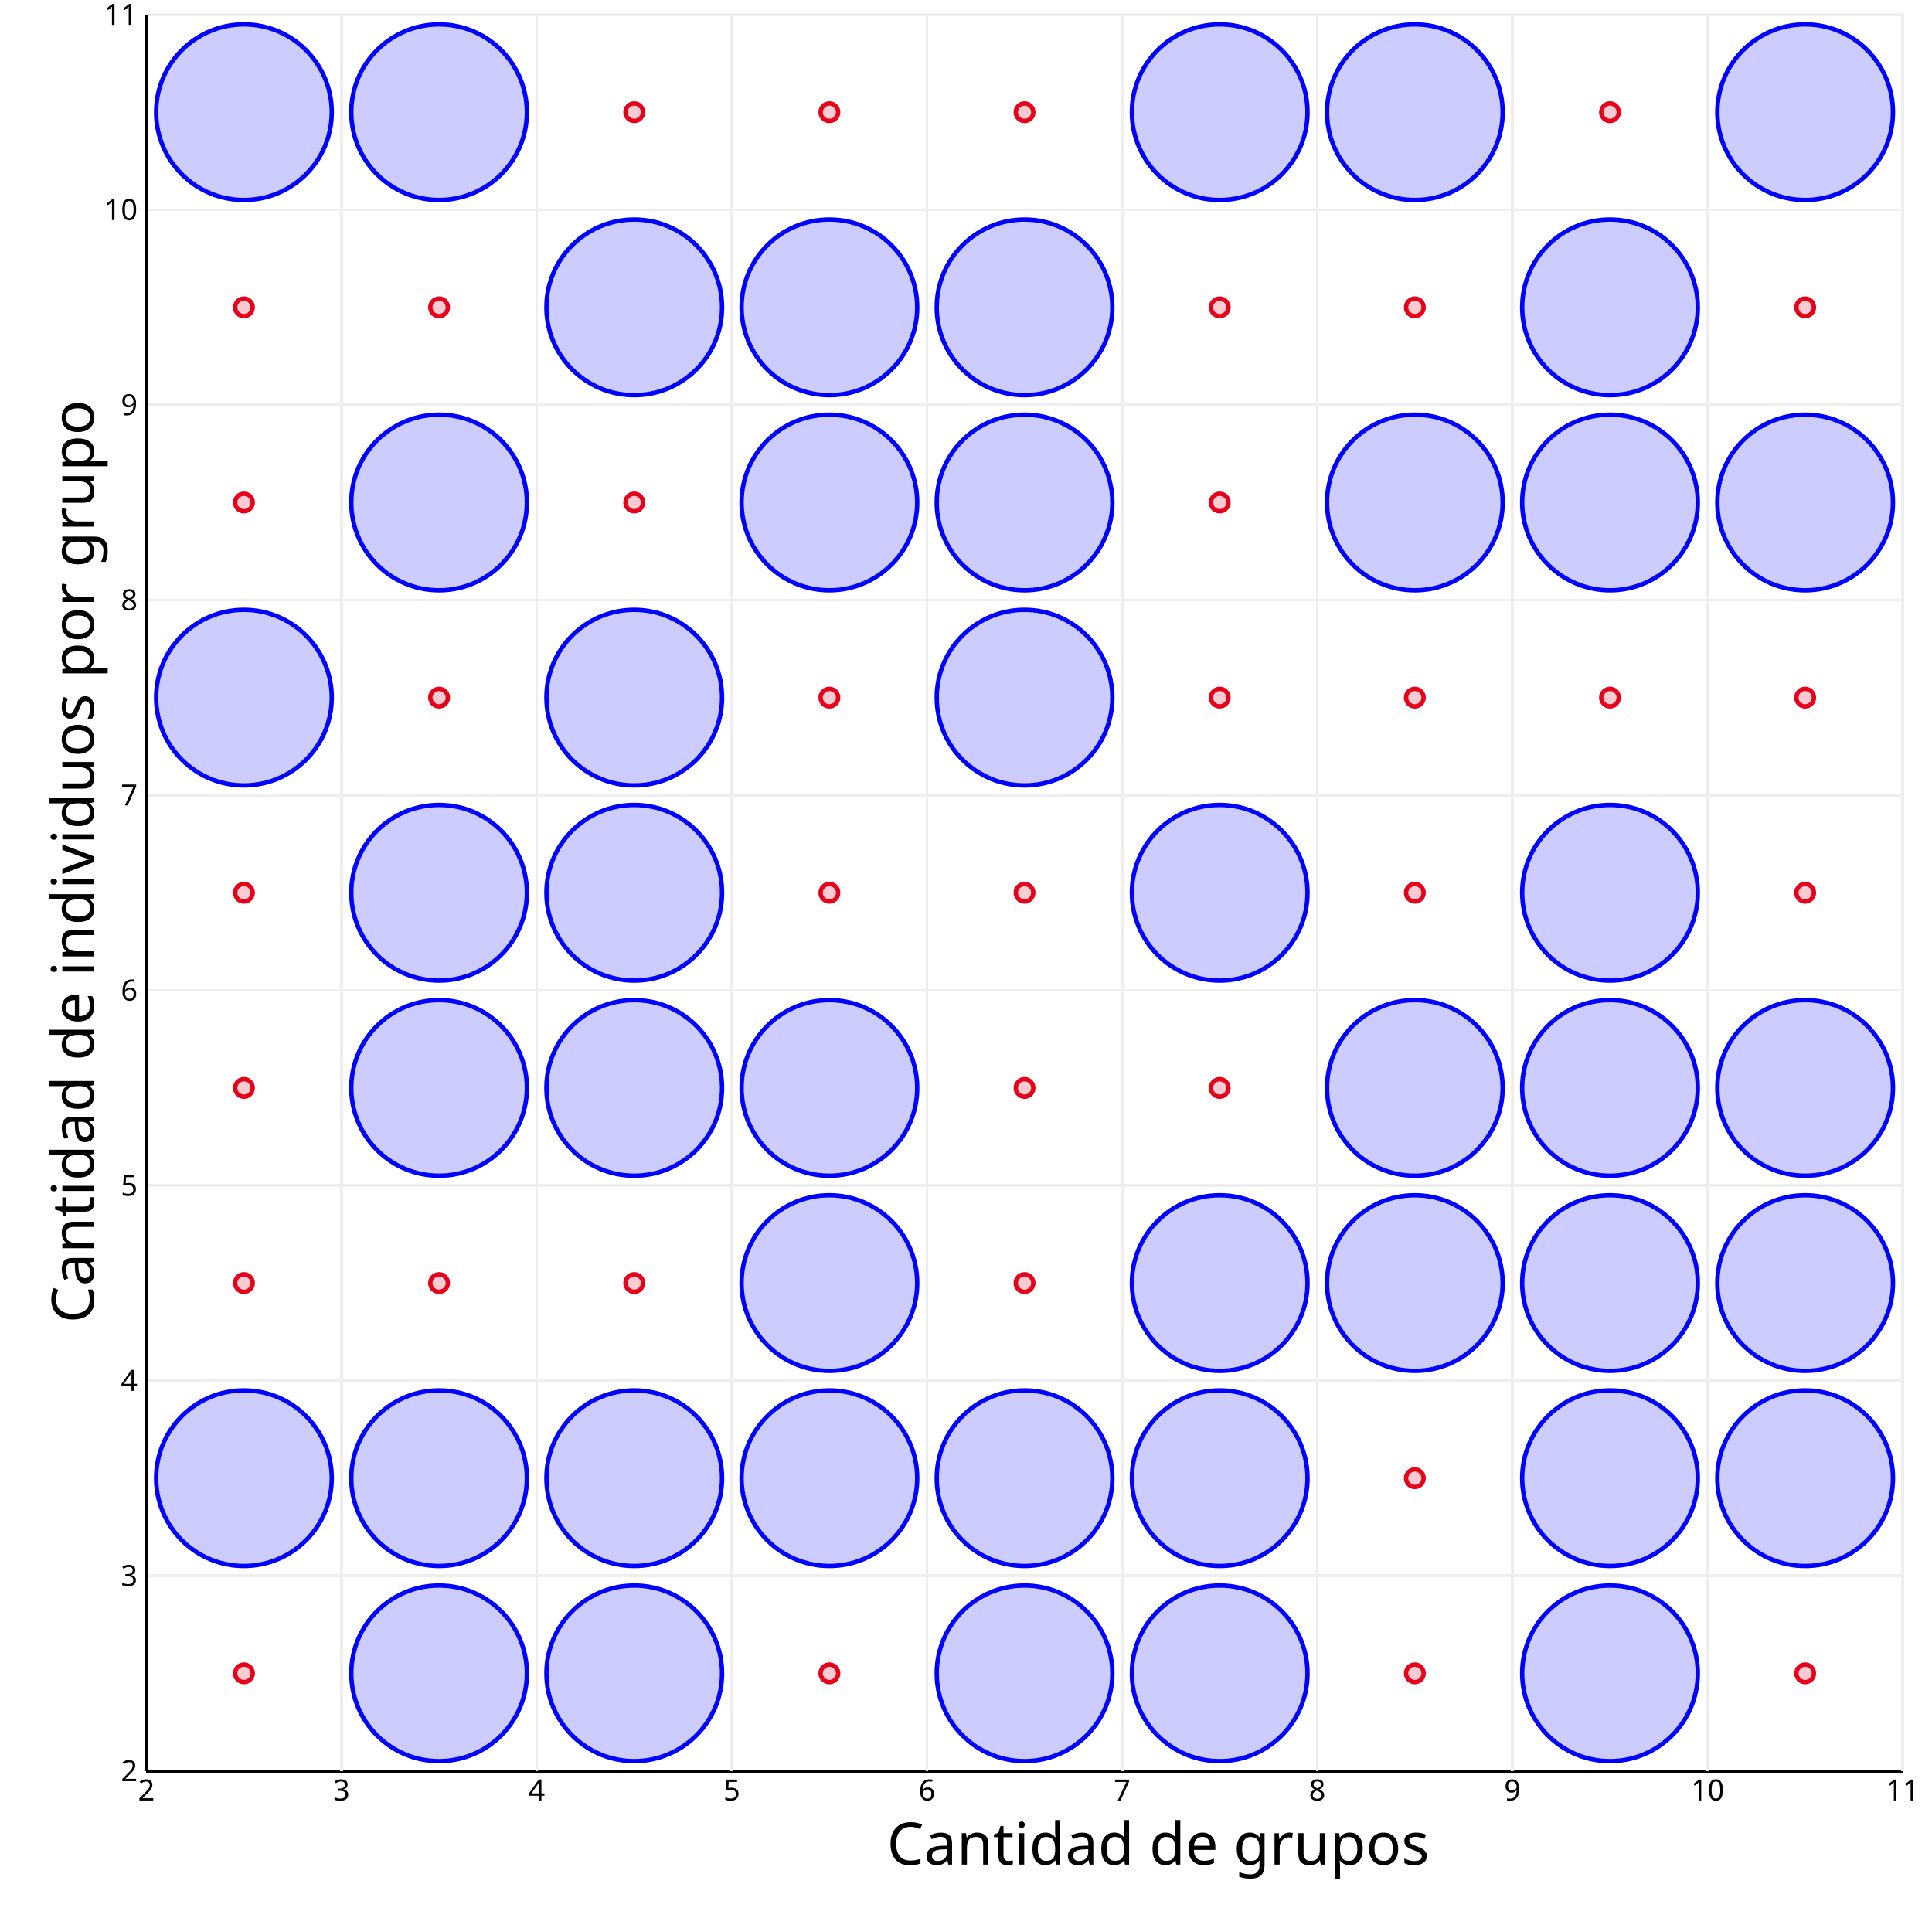
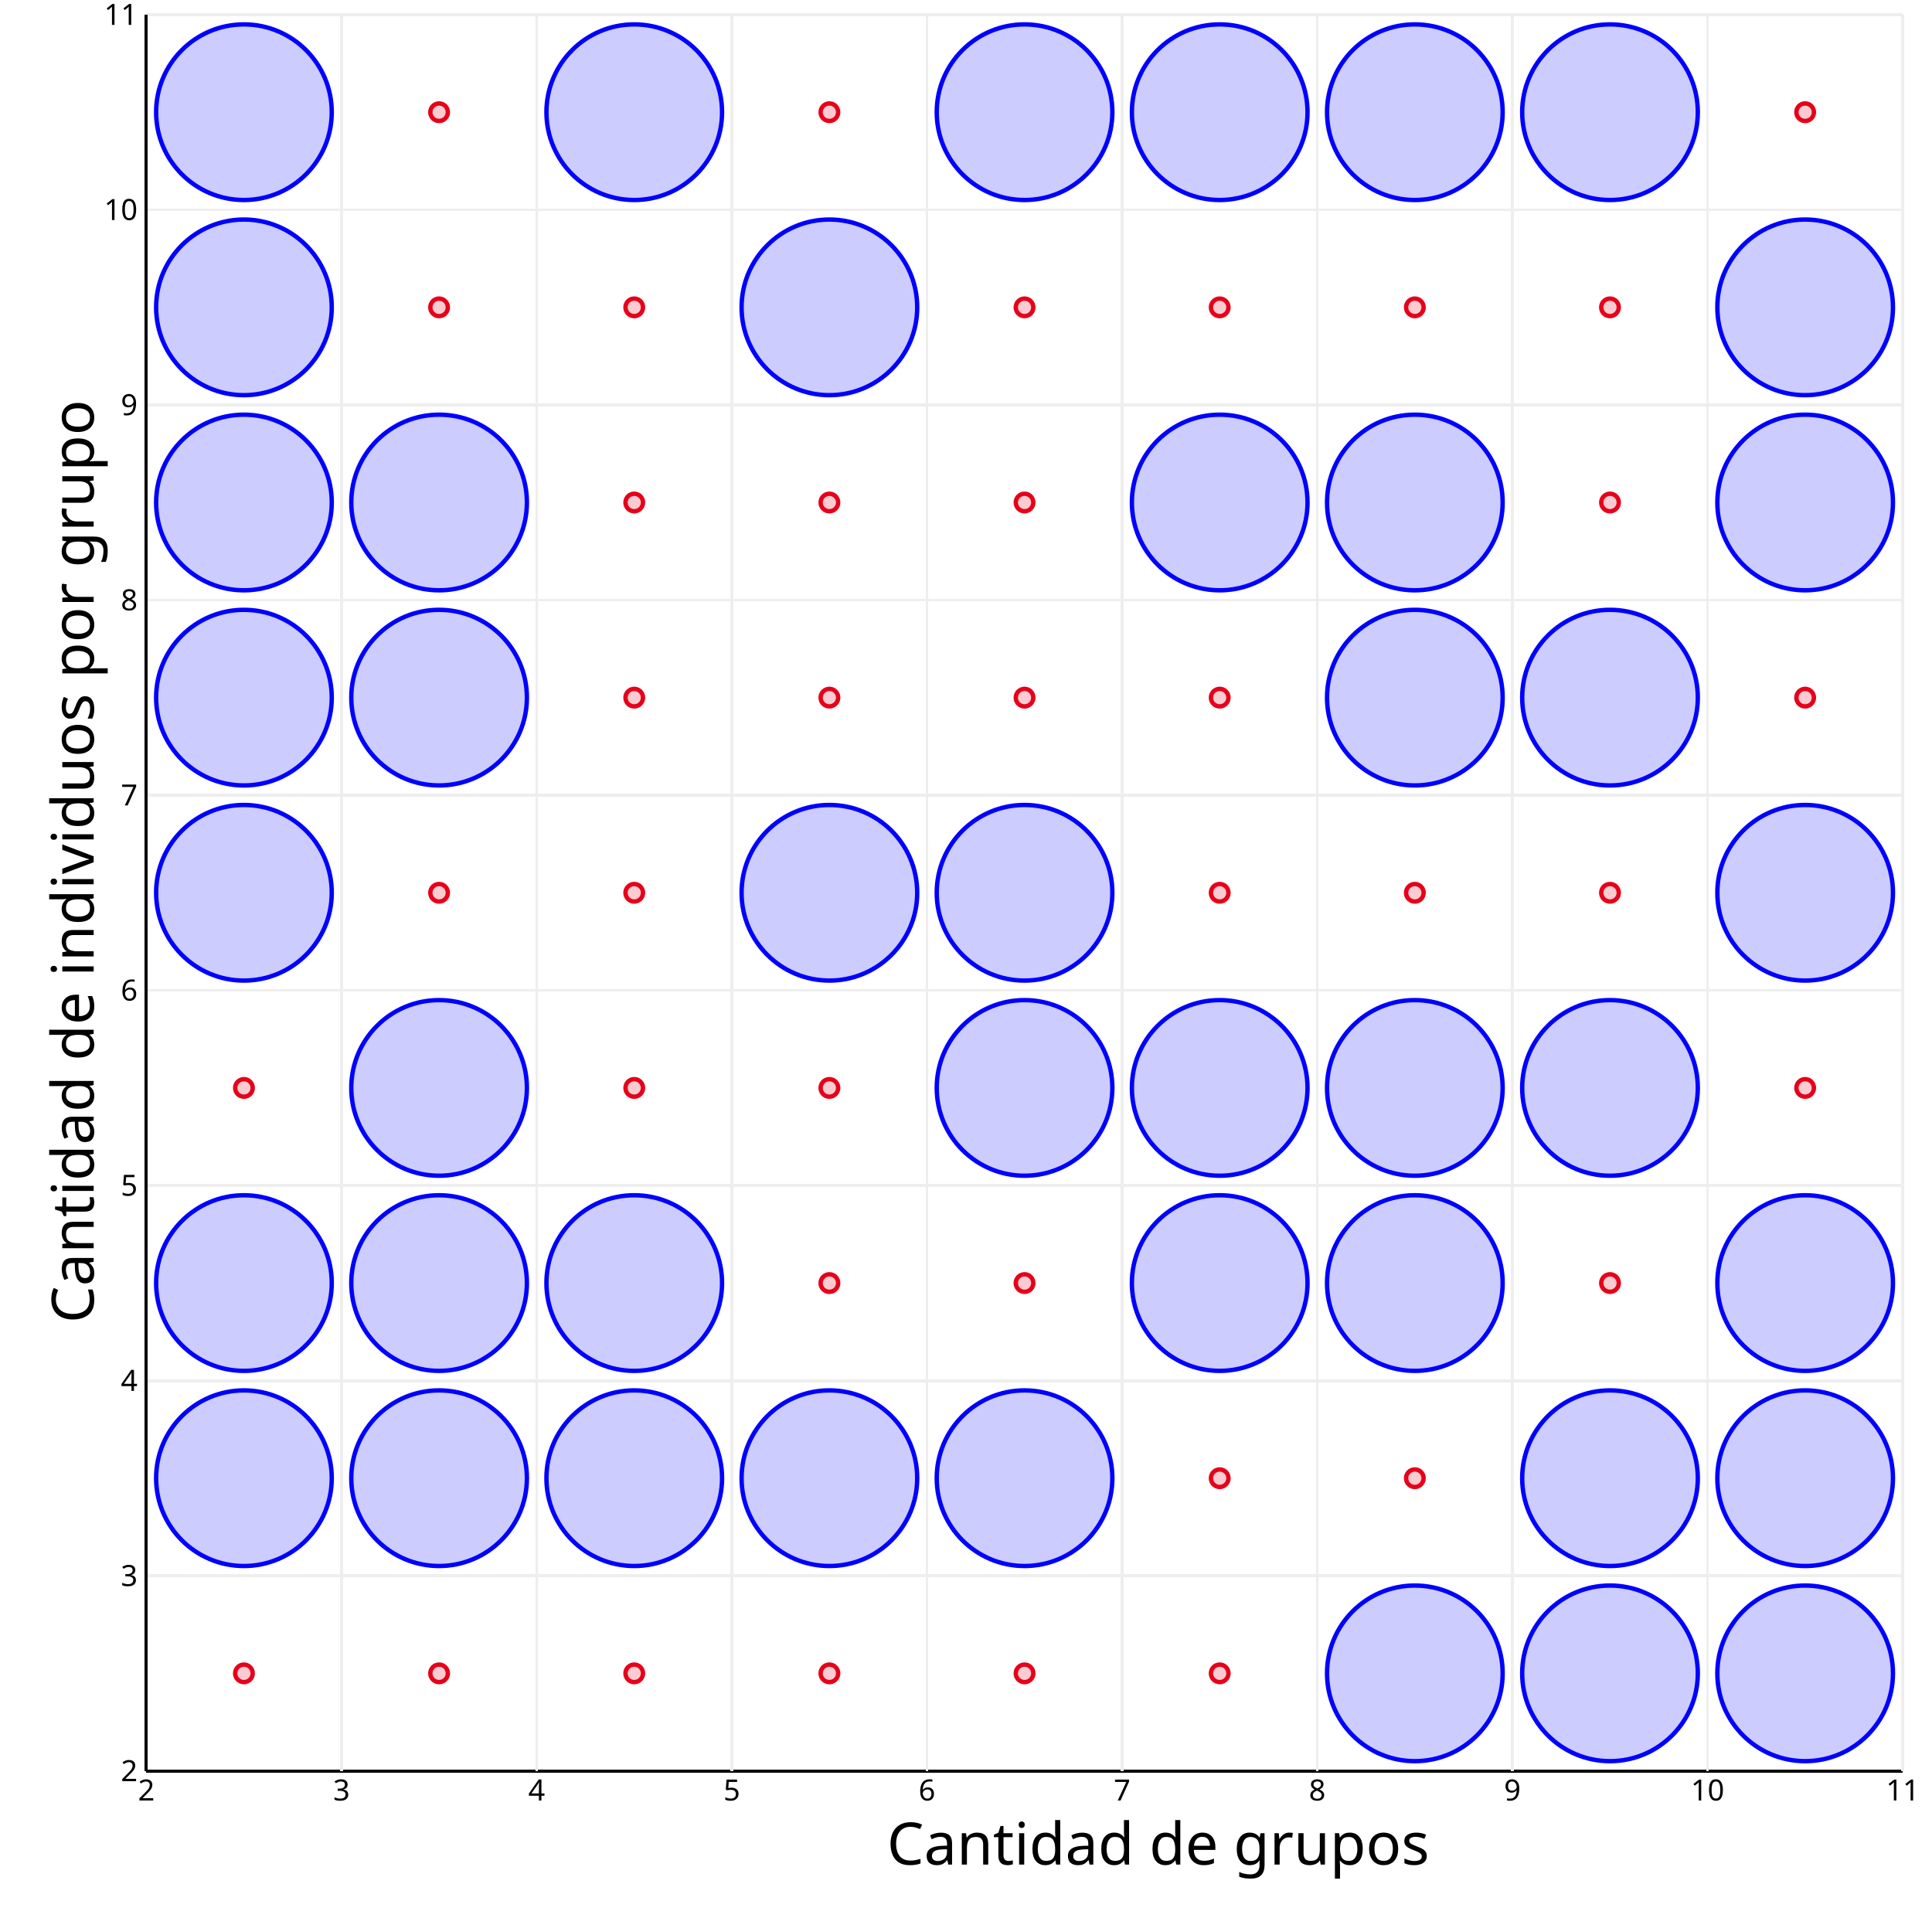
<svg xmlns="http://www.w3.org/2000/svg" xmlns:xlink="http://www.w3.org/1999/xlink" fill="none" font-family="sans-serif" font-size="10px" height="655" stroke="none" stroke-width="1.5" width="660">
  <g transform="translate(50,5)">
    <line shape-rendering="crispEdges" stroke="rgb(0,0,0)" stroke-width="1" x1="0" x2="600" y1="600.0" y2="600.0" />
    <line shape-rendering="crispEdges" stroke="rgb(238,238,238)" stroke-width="1" x1="0" x2="600" y1="533.333" y2="533.333" />
    <line shape-rendering="crispEdges" stroke="rgb(238,238,238)" stroke-width="1" x1="0" x2="600" y1="466.667" y2="466.667" />
    <line shape-rendering="crispEdges" stroke="rgb(238,238,238)" stroke-width="1" x1="0" x2="600" y1="400.0" y2="400.0" />
    <line shape-rendering="crispEdges" stroke="rgb(238,238,238)" stroke-width="1" x1="0" x2="600" y1="333.333" y2="333.333" />
    <line shape-rendering="crispEdges" stroke="rgb(238,238,238)" stroke-width="1" x1="0" x2="600" y1="266.667" y2="266.667" />
    <line shape-rendering="crispEdges" stroke="rgb(238,238,238)" stroke-width="1" x1="0" x2="600" y1="200.0" y2="200.0" />
    <line shape-rendering="crispEdges" stroke="rgb(238,238,238)" stroke-width="1" x1="0" x2="600" y1="133.333" y2="133.333" />
    <line shape-rendering="crispEdges" stroke="rgb(238,238,238)" stroke-width="1" x1="0" x2="600" y1="66.667" y2="66.667" />
    <line shape-rendering="crispEdges" stroke="rgb(238,238,238)" stroke-width="1" x1="0" x2="600" y1="0.0" y2="0.0" />
  </g>
  <g transform="translate(50,5)">
    <text dy=".35em" fill="rgb(0,0,0)" pointer-events="none" text-anchor="end" transform="translate(0,600.0)" x="-3">2</text>
    <text dy=".35em" fill="rgb(0,0,0)" pointer-events="none" text-anchor="end" transform="translate(0,533.3333)" x="-3">3</text>
    <text dy=".35em" fill="rgb(0,0,0)" pointer-events="none" text-anchor="end" transform="translate(0,466.6667)" x="-3">4</text>
    <text dy=".35em" fill="rgb(0,0,0)" pointer-events="none" text-anchor="end" transform="translate(0,400.0)" x="-3">5</text>
    <text dy=".35em" fill="rgb(0,0,0)" pointer-events="none" text-anchor="end" transform="translate(0,333.3333)" x="-3">6</text>
    <text dy=".35em" fill="rgb(0,0,0)" pointer-events="none" text-anchor="end" transform="translate(0,266.6667)" x="-3">7</text>
    <text dy=".35em" fill="rgb(0,0,0)" pointer-events="none" text-anchor="end" transform="translate(0,200.0)" x="-3">8</text>
    <text dy=".35em" fill="rgb(0,0,0)" pointer-events="none" text-anchor="end" transform="translate(0,133.3333)" x="-3">9</text>
    <text dy=".35em" fill="rgb(0,0,0)" pointer-events="none" text-anchor="end" transform="translate(0,66.66667)" x="-3">10</text>
    <text dy=".35em" fill="rgb(0,0,0)" pointer-events="none" text-anchor="end" transform="translate(0,0.0)" x="-3">11</text>
  </g>
  <g transform="translate(50,5)">
    <line shape-rendering="crispEdges" stroke="rgb(0,0,0)" stroke-width="1" x1="0.0" x2="0.0" y1="0" y2="600" />
    <line shape-rendering="crispEdges" stroke="rgb(238,238,238)" stroke-width="1" x1="66.667" x2="66.667" y1="0" y2="600" />
    <line shape-rendering="crispEdges" stroke="rgb(238,238,238)" stroke-width="1" x1="133.333" x2="133.333" y1="0" y2="600" />
    <line shape-rendering="crispEdges" stroke="rgb(238,238,238)" stroke-width="1" x1="200.0" x2="200.0" y1="0" y2="600" />
    <line shape-rendering="crispEdges" stroke="rgb(238,238,238)" stroke-width="1" x1="266.667" x2="266.667" y1="0" y2="600" />
    <line shape-rendering="crispEdges" stroke="rgb(238,238,238)" stroke-width="1" x1="333.333" x2="333.333" y1="0" y2="600" />
    <line shape-rendering="crispEdges" stroke="rgb(238,238,238)" stroke-width="1" x1="400.0" x2="400.0" y1="0" y2="600" />
    <line shape-rendering="crispEdges" stroke="rgb(238,238,238)" stroke-width="1" x1="466.667" x2="466.667" y1="0" y2="600" />
    <line shape-rendering="crispEdges" stroke="rgb(238,238,238)" stroke-width="1" x1="533.333" x2="533.333" y1="0" y2="600" />
    <line shape-rendering="crispEdges" stroke="rgb(238,238,238)" stroke-width="1" x1="600.0" x2="600.0" y1="0" y2="600" />
  </g>
  <g transform="translate(50,5)">
    <text dy=".71em" fill="rgb(0,0,0)" pointer-events="none" text-anchor="middle" transform="translate(0.0,600)" y="3">2</text>
    <text dy=".71em" fill="rgb(0,0,0)" pointer-events="none" text-anchor="middle" transform="translate(66.66667,600)" y="3">3</text>
    <text dy=".71em" fill="rgb(0,0,0)" pointer-events="none" text-anchor="middle" transform="translate(133.3333,600)" y="3">4</text>
    <text dy=".71em" fill="rgb(0,0,0)" pointer-events="none" text-anchor="middle" transform="translate(200.0,600)" y="3">5</text>
    <text dy=".71em" fill="rgb(0,0,0)" pointer-events="none" text-anchor="middle" transform="translate(266.6667,600)" y="3">6</text>
    <text dy=".71em" fill="rgb(0,0,0)" pointer-events="none" text-anchor="middle" transform="translate(333.3333,600)" y="3">7</text>
    <text dy=".71em" fill="rgb(0,0,0)" pointer-events="none" text-anchor="middle" transform="translate(400.0,600)" y="3">8</text>
    <text dy=".71em" fill="rgb(0,0,0)" pointer-events="none" text-anchor="middle" transform="translate(466.6667,600)" y="3">9</text>
    <text dy=".71em" fill="rgb(0,0,0)" pointer-events="none" text-anchor="middle" transform="translate(533.3333,600)" y="3">10</text>
    <text dy=".71em" fill="rgb(0,0,0)" pointer-events="none" text-anchor="middle" transform="translate(600.0,600)" y="3">11</text>
  </g>
  <g transform="translate(50,5)">
    <text fill="rgb(0,0,0)" pointer-events="none" style="font:20px sans-serif" transform="translate(-15,450) rotate(-90.0)" x="3" y="-3">Cantidad de individuos por grupo</text>
  </g>
  <g transform="translate(50,5)">
    <text fill="rgb(0,0,0)" pointer-events="none" style="font:20px sans-serif" transform="translate(250,635)" x="3" y="-3">Cantidad de grupos</text>
  </g>
  <g transform="translate(50,5)">
    <g>
      <a xlink:title="(2,2) 0.1">
        <circle cx="33.333" cy="566.667" fill="rgb(230,0,26)" fill-opacity="0.2" r="3.0" stroke="rgb(230,0,26)" />
      </a>
    </g>
    <g>
      <a xlink:title="(2,3) 1.0">
        <circle cx="33.333" cy="500.0" fill="rgb(0,0,255)" fill-opacity="0.2" r="30.0" stroke="rgb(0,0,255)" />
      </a>
    </g>
    <g>
-       <a xlink:title="(2,4) 0.1">
-         <circle cx="33.333" cy="433.333" fill="rgb(230,0,26)" fill-opacity="0.2" r="3.0" stroke="rgb(230,0,26)" />
+       <a xlink:title="(2,4) 1.0">
+         <circle cx="33.333" cy="433.333" fill="rgb(0,0,255)" fill-opacity="0.2" r="30.0" stroke="rgb(0,0,255)" />
      </a>
    </g>
    <g>
      <a xlink:title="(2,5) 0.1">
        <circle cx="33.333" cy="366.667" fill="rgb(230,0,26)" fill-opacity="0.2" r="3.0" stroke="rgb(230,0,26)" />
      </a>
    </g>
    <g>
-       <a xlink:title="(2,6) 0.1">
-         <circle cx="33.333" cy="300" fill="rgb(230,0,26)" fill-opacity="0.2" r="3.0" stroke="rgb(230,0,26)" />
+       <a xlink:title="(2,6) 1.0">
+         <circle cx="33.333" cy="300" fill="rgb(0,0,255)" fill-opacity="0.2" r="30.0" stroke="rgb(0,0,255)" />
      </a>
    </g>
    <g>
      <a xlink:title="(2,7) 1.0">
        <circle cx="33.333" cy="233.333" fill="rgb(0,0,255)" fill-opacity="0.2" r="30.0" stroke="rgb(0,0,255)" />
      </a>
    </g>
    <g>
-       <a xlink:title="(2,8) 0.1">
-         <circle cx="33.333" cy="166.667" fill="rgb(230,0,26)" fill-opacity="0.2" r="3.0" stroke="rgb(230,0,26)" />
-       </a>
-     </g>
-     <g>
-       <a xlink:title="(2,9) 0.1">
-         <circle cx="33.333" cy="100.0" fill="rgb(230,0,26)" fill-opacity="0.2" r="3.0" stroke="rgb(230,0,26)" />
+       <a xlink:title="(2,8) 1.0">
+         <circle cx="33.333" cy="166.667" fill="rgb(0,0,255)" fill-opacity="0.2" r="30.0" stroke="rgb(0,0,255)" />
+       </a>
+     </g>
+     <g>
+       <a xlink:title="(2,9) 1.0">
+         <circle cx="33.333" cy="100.0" fill="rgb(0,0,255)" fill-opacity="0.2" r="30.0" stroke="rgb(0,0,255)" />
      </a>
    </g>
    <g>
      <a xlink:title="(2,10) 1.0">
        <circle cx="33.333" cy="33.333" fill="rgb(0,0,255)" fill-opacity="0.2" r="30.0" stroke="rgb(0,0,255)" />
      </a>
    </g>
    <g>
-       <a xlink:title="(3,2) 1.0">
-         <circle cx="100" cy="566.667" fill="rgb(0,0,255)" fill-opacity="0.2" r="30.0" stroke="rgb(0,0,255)" />
+       <a xlink:title="(3,2) 0.1">
+         <circle cx="100" cy="566.667" fill="rgb(230,0,26)" fill-opacity="0.2" r="3.0" stroke="rgb(230,0,26)" />
      </a>
    </g>
    <g>
      <a xlink:title="(3,3) 1.0">
        <circle cx="100" cy="500.0" fill="rgb(0,0,255)" fill-opacity="0.2" r="30.0" stroke="rgb(0,0,255)" />
      </a>
    </g>
    <g>
-       <a xlink:title="(3,4) 0.1">
-         <circle cx="100" cy="433.333" fill="rgb(230,0,26)" fill-opacity="0.2" r="3.0" stroke="rgb(230,0,26)" />
+       <a xlink:title="(3,4) 1.0">
+         <circle cx="100" cy="433.333" fill="rgb(0,0,255)" fill-opacity="0.2" r="30.0" stroke="rgb(0,0,255)" />
      </a>
    </g>
    <g>
      <a xlink:title="(3,5) 1.0">
        <circle cx="100" cy="366.667" fill="rgb(0,0,255)" fill-opacity="0.2" r="30.0" stroke="rgb(0,0,255)" />
      </a>
    </g>
    <g>
-       <a xlink:title="(3,6) 1.0">
-         <circle cx="100" cy="300" fill="rgb(0,0,255)" fill-opacity="0.2" r="30.0" stroke="rgb(0,0,255)" />
-       </a>
-     </g>
-     <g>
-       <a xlink:title="(3,7) 0.1">
-         <circle cx="100" cy="233.333" fill="rgb(230,0,26)" fill-opacity="0.2" r="3.0" stroke="rgb(230,0,26)" />
+       <a xlink:title="(3,6) 0.1">
+         <circle cx="100" cy="300" fill="rgb(230,0,26)" fill-opacity="0.2" r="3.0" stroke="rgb(230,0,26)" />
+       </a>
+     </g>
+     <g>
+       <a xlink:title="(3,7) 1.0">
+         <circle cx="100" cy="233.333" fill="rgb(0,0,255)" fill-opacity="0.2" r="30.0" stroke="rgb(0,0,255)" />
      </a>
    </g>
    <g>
      <a xlink:title="(3,8) 1.0">
        <circle cx="100" cy="166.667" fill="rgb(0,0,255)" fill-opacity="0.2" r="30.0" stroke="rgb(0,0,255)" />
      </a>
    </g>
    <g>
      <a xlink:title="(3,9) 0.1">
        <circle cx="100" cy="100.0" fill="rgb(230,0,26)" fill-opacity="0.2" r="3.0" stroke="rgb(230,0,26)" />
      </a>
    </g>
    <g>
-       <a xlink:title="(3,10) 1.0">
-         <circle cx="100" cy="33.333" fill="rgb(0,0,255)" fill-opacity="0.2" r="30.0" stroke="rgb(0,0,255)" />
-       </a>
-     </g>
-     <g>
-       <a xlink:title="(4,2) 1.0">
-         <circle cx="166.667" cy="566.667" fill="rgb(0,0,255)" fill-opacity="0.2" r="30.0" stroke="rgb(0,0,255)" />
+       <a xlink:title="(3,10) 0.1">
+         <circle cx="100" cy="33.333" fill="rgb(230,0,26)" fill-opacity="0.2" r="3.0" stroke="rgb(230,0,26)" />
+       </a>
+     </g>
+     <g>
+       <a xlink:title="(4,2) 0.1">
+         <circle cx="166.667" cy="566.667" fill="rgb(230,0,26)" fill-opacity="0.2" r="3.0" stroke="rgb(230,0,26)" />
      </a>
    </g>
    <g>
      <a xlink:title="(4,3) 1.0">
        <circle cx="166.667" cy="500.0" fill="rgb(0,0,255)" fill-opacity="0.2" r="30.0" stroke="rgb(0,0,255)" />
      </a>
    </g>
    <g>
-       <a xlink:title="(4,4) 0.1">
-         <circle cx="166.667" cy="433.333" fill="rgb(230,0,26)" fill-opacity="0.2" r="3.0" stroke="rgb(230,0,26)" />
-       </a>
-     </g>
-     <g>
-       <a xlink:title="(4,5) 1.0">
-         <circle cx="166.667" cy="366.667" fill="rgb(0,0,255)" fill-opacity="0.2" r="30.0" stroke="rgb(0,0,255)" />
-       </a>
-     </g>
-     <g>
-       <a xlink:title="(4,6) 1.0">
-         <circle cx="166.667" cy="300" fill="rgb(0,0,255)" fill-opacity="0.2" r="30.0" stroke="rgb(0,0,255)" />
-       </a>
-     </g>
-     <g>
-       <a xlink:title="(4,7) 1.0">
-         <circle cx="166.667" cy="233.333" fill="rgb(0,0,255)" fill-opacity="0.2" r="30.0" stroke="rgb(0,0,255)" />
+       <a xlink:title="(4,4) 1.0">
+         <circle cx="166.667" cy="433.333" fill="rgb(0,0,255)" fill-opacity="0.2" r="30.0" stroke="rgb(0,0,255)" />
+       </a>
+     </g>
+     <g>
+       <a xlink:title="(4,5) 0.1">
+         <circle cx="166.667" cy="366.667" fill="rgb(230,0,26)" fill-opacity="0.2" r="3.0" stroke="rgb(230,0,26)" />
+       </a>
+     </g>
+     <g>
+       <a xlink:title="(4,6) 0.1">
+         <circle cx="166.667" cy="300" fill="rgb(230,0,26)" fill-opacity="0.2" r="3.0" stroke="rgb(230,0,26)" />
+       </a>
+     </g>
+     <g>
+       <a xlink:title="(4,7) 0.1">
+         <circle cx="166.667" cy="233.333" fill="rgb(230,0,26)" fill-opacity="0.2" r="3.0" stroke="rgb(230,0,26)" />
      </a>
    </g>
    <g>
      <a xlink:title="(4,8) 0.1">
        <circle cx="166.667" cy="166.667" fill="rgb(230,0,26)" fill-opacity="0.2" r="3.0" stroke="rgb(230,0,26)" />
      </a>
    </g>
    <g>
-       <a xlink:title="(4,9) 1.0">
-         <circle cx="166.667" cy="100.0" fill="rgb(0,0,255)" fill-opacity="0.2" r="30.0" stroke="rgb(0,0,255)" />
-       </a>
-     </g>
-     <g>
-       <a xlink:title="(4,10) 0.1">
-         <circle cx="166.667" cy="33.333" fill="rgb(230,0,26)" fill-opacity="0.2" r="3.0" stroke="rgb(230,0,26)" />
+       <a xlink:title="(4,9) 0.1">
+         <circle cx="166.667" cy="100.0" fill="rgb(230,0,26)" fill-opacity="0.2" r="3.0" stroke="rgb(230,0,26)" />
+       </a>
+     </g>
+     <g>
+       <a xlink:title="(4,10) 1.0">
+         <circle cx="166.667" cy="33.333" fill="rgb(0,0,255)" fill-opacity="0.2" r="30.0" stroke="rgb(0,0,255)" />
      </a>
    </g>
    <g>
      <a xlink:title="(5,2) 0.1">
        <circle cx="233.333" cy="566.667" fill="rgb(230,0,26)" fill-opacity="0.2" r="3.0" stroke="rgb(230,0,26)" />
      </a>
    </g>
    <g>
      <a xlink:title="(5,3) 1.0">
        <circle cx="233.333" cy="500.0" fill="rgb(0,0,255)" fill-opacity="0.2" r="30.0" stroke="rgb(0,0,255)" />
      </a>
    </g>
    <g>
-       <a xlink:title="(5,4) 1.0">
-         <circle cx="233.333" cy="433.333" fill="rgb(0,0,255)" fill-opacity="0.2" r="30.0" stroke="rgb(0,0,255)" />
-       </a>
-     </g>
-     <g>
-       <a xlink:title="(5,5) 1.0">
-         <circle cx="233.333" cy="366.667" fill="rgb(0,0,255)" fill-opacity="0.2" r="30.0" stroke="rgb(0,0,255)" />
-       </a>
-     </g>
-     <g>
-       <a xlink:title="(5,6) 0.1">
-         <circle cx="233.333" cy="300" fill="rgb(230,0,26)" fill-opacity="0.2" r="3.0" stroke="rgb(230,0,26)" />
+       <a xlink:title="(5,4) 0.1">
+         <circle cx="233.333" cy="433.333" fill="rgb(230,0,26)" fill-opacity="0.2" r="3.0" stroke="rgb(230,0,26)" />
+       </a>
+     </g>
+     <g>
+       <a xlink:title="(5,5) 0.1">
+         <circle cx="233.333" cy="366.667" fill="rgb(230,0,26)" fill-opacity="0.2" r="3.0" stroke="rgb(230,0,26)" />
+       </a>
+     </g>
+     <g>
+       <a xlink:title="(5,6) 1.0">
+         <circle cx="233.333" cy="300" fill="rgb(0,0,255)" fill-opacity="0.2" r="30.0" stroke="rgb(0,0,255)" />
      </a>
    </g>
    <g>
      <a xlink:title="(5,7) 0.1">
        <circle cx="233.333" cy="233.333" fill="rgb(230,0,26)" fill-opacity="0.2" r="3.0" stroke="rgb(230,0,26)" />
      </a>
    </g>
    <g>
-       <a xlink:title="(5,8) 1.0">
-         <circle cx="233.333" cy="166.667" fill="rgb(0,0,255)" fill-opacity="0.2" r="30.0" stroke="rgb(0,0,255)" />
+       <a xlink:title="(5,8) 0.1">
+         <circle cx="233.333" cy="166.667" fill="rgb(230,0,26)" fill-opacity="0.2" r="3.0" stroke="rgb(230,0,26)" />
      </a>
    </g>
    <g>
      <a xlink:title="(5,9) 1.0">
        <circle cx="233.333" cy="100.0" fill="rgb(0,0,255)" fill-opacity="0.2" r="30.0" stroke="rgb(0,0,255)" />
      </a>
    </g>
    <g>
      <a xlink:title="(5,10) 0.1">
        <circle cx="233.333" cy="33.333" fill="rgb(230,0,26)" fill-opacity="0.2" r="3.0" stroke="rgb(230,0,26)" />
      </a>
    </g>
    <g>
-       <a xlink:title="(6,2) 1.0">
-         <circle cx="300" cy="566.667" fill="rgb(0,0,255)" fill-opacity="0.2" r="30.0" stroke="rgb(0,0,255)" />
+       <a xlink:title="(6,2) 0.1">
+         <circle cx="300" cy="566.667" fill="rgb(230,0,26)" fill-opacity="0.2" r="3.0" stroke="rgb(230,0,26)" />
      </a>
    </g>
    <g>
      <a xlink:title="(6,3) 1.0">
        <circle cx="300" cy="500.0" fill="rgb(0,0,255)" fill-opacity="0.2" r="30.0" stroke="rgb(0,0,255)" />
      </a>
    </g>
    <g>
      <a xlink:title="(6,4) 0.1">
        <circle cx="300" cy="433.333" fill="rgb(230,0,26)" fill-opacity="0.2" r="3.0" stroke="rgb(230,0,26)" />
      </a>
    </g>
    <g>
-       <a xlink:title="(6,5) 0.1">
-         <circle cx="300" cy="366.667" fill="rgb(230,0,26)" fill-opacity="0.2" r="3.0" stroke="rgb(230,0,26)" />
-       </a>
-     </g>
-     <g>
-       <a xlink:title="(6,6) 0.1">
-         <circle cx="300" cy="300" fill="rgb(230,0,26)" fill-opacity="0.2" r="3.0" stroke="rgb(230,0,26)" />
-       </a>
-     </g>
-     <g>
-       <a xlink:title="(6,7) 1.0">
-         <circle cx="300" cy="233.333" fill="rgb(0,0,255)" fill-opacity="0.2" r="30.0" stroke="rgb(0,0,255)" />
-       </a>
-     </g>
-     <g>
-       <a xlink:title="(6,8) 1.0">
-         <circle cx="300" cy="166.667" fill="rgb(0,0,255)" fill-opacity="0.2" r="30.0" stroke="rgb(0,0,255)" />
-       </a>
-     </g>
-     <g>
-       <a xlink:title="(6,9) 1.0">
-         <circle cx="300" cy="100.0" fill="rgb(0,0,255)" fill-opacity="0.2" r="30.0" stroke="rgb(0,0,255)" />
-       </a>
-     </g>
-     <g>
-       <a xlink:title="(6,10) 0.1">
-         <circle cx="300" cy="33.333" fill="rgb(230,0,26)" fill-opacity="0.2" r="3.0" stroke="rgb(230,0,26)" />
-       </a>
-     </g>
-     <g>
-       <a xlink:title="(7,2) 1.0">
-         <circle cx="366.667" cy="566.667" fill="rgb(0,0,255)" fill-opacity="0.2" r="30.0" stroke="rgb(0,0,255)" />
-       </a>
-     </g>
-     <g>
-       <a xlink:title="(7,3) 1.0">
-         <circle cx="366.667" cy="500.0" fill="rgb(0,0,255)" fill-opacity="0.2" r="30.0" stroke="rgb(0,0,255)" />
+       <a xlink:title="(6,5) 1.0">
+         <circle cx="300" cy="366.667" fill="rgb(0,0,255)" fill-opacity="0.2" r="30.0" stroke="rgb(0,0,255)" />
+       </a>
+     </g>
+     <g>
+       <a xlink:title="(6,6) 1.0">
+         <circle cx="300" cy="300" fill="rgb(0,0,255)" fill-opacity="0.2" r="30.0" stroke="rgb(0,0,255)" />
+       </a>
+     </g>
+     <g>
+       <a xlink:title="(6,7) 0.1">
+         <circle cx="300" cy="233.333" fill="rgb(230,0,26)" fill-opacity="0.2" r="3.0" stroke="rgb(230,0,26)" />
+       </a>
+     </g>
+     <g>
+       <a xlink:title="(6,8) 0.1">
+         <circle cx="300" cy="166.667" fill="rgb(230,0,26)" fill-opacity="0.2" r="3.0" stroke="rgb(230,0,26)" />
+       </a>
+     </g>
+     <g>
+       <a xlink:title="(6,9) 0.1">
+         <circle cx="300" cy="100.0" fill="rgb(230,0,26)" fill-opacity="0.2" r="3.0" stroke="rgb(230,0,26)" />
+       </a>
+     </g>
+     <g>
+       <a xlink:title="(6,10) 1.0">
+         <circle cx="300" cy="33.333" fill="rgb(0,0,255)" fill-opacity="0.2" r="30.0" stroke="rgb(0,0,255)" />
+       </a>
+     </g>
+     <g>
+       <a xlink:title="(7,2) 0.1">
+         <circle cx="366.667" cy="566.667" fill="rgb(230,0,26)" fill-opacity="0.2" r="3.0" stroke="rgb(230,0,26)" />
+       </a>
+     </g>
+     <g>
+       <a xlink:title="(7,3) 0.1">
+         <circle cx="366.667" cy="500.0" fill="rgb(230,0,26)" fill-opacity="0.2" r="3.0" stroke="rgb(230,0,26)" />
      </a>
    </g>
    <g>
      <a xlink:title="(7,4) 1.0">
        <circle cx="366.667" cy="433.333" fill="rgb(0,0,255)" fill-opacity="0.2" r="30.0" stroke="rgb(0,0,255)" />
      </a>
    </g>
    <g>
-       <a xlink:title="(7,5) 0.1">
-         <circle cx="366.667" cy="366.667" fill="rgb(230,0,26)" fill-opacity="0.2" r="3.0" stroke="rgb(230,0,26)" />
-       </a>
-     </g>
-     <g>
-       <a xlink:title="(7,6) 1.0">
-         <circle cx="366.667" cy="300" fill="rgb(0,0,255)" fill-opacity="0.2" r="30.0" stroke="rgb(0,0,255)" />
+       <a xlink:title="(7,5) 1.0">
+         <circle cx="366.667" cy="366.667" fill="rgb(0,0,255)" fill-opacity="0.2" r="30.0" stroke="rgb(0,0,255)" />
+       </a>
+     </g>
+     <g>
+       <a xlink:title="(7,6) 0.1">
+         <circle cx="366.667" cy="300" fill="rgb(230,0,26)" fill-opacity="0.2" r="3.0" stroke="rgb(230,0,26)" />
      </a>
    </g>
    <g>
      <a xlink:title="(7,7) 0.1">
        <circle cx="366.667" cy="233.333" fill="rgb(230,0,26)" fill-opacity="0.2" r="3.0" stroke="rgb(230,0,26)" />
      </a>
    </g>
    <g>
-       <a xlink:title="(7,8) 0.1">
-         <circle cx="366.667" cy="166.667" fill="rgb(230,0,26)" fill-opacity="0.2" r="3.0" stroke="rgb(230,0,26)" />
+       <a xlink:title="(7,8) 1.0">
+         <circle cx="366.667" cy="166.667" fill="rgb(0,0,255)" fill-opacity="0.2" r="30.0" stroke="rgb(0,0,255)" />
      </a>
    </g>
    <g>
      <a xlink:title="(7,9) 0.1">
        <circle cx="366.667" cy="100.0" fill="rgb(230,0,26)" fill-opacity="0.2" r="3.0" stroke="rgb(230,0,26)" />
      </a>
    </g>
    <g>
      <a xlink:title="(7,10) 1.0">
        <circle cx="366.667" cy="33.333" fill="rgb(0,0,255)" fill-opacity="0.2" r="30.0" stroke="rgb(0,0,255)" />
      </a>
    </g>
    <g>
-       <a xlink:title="(8,2) 0.1">
-         <circle cx="433.333" cy="566.667" fill="rgb(230,0,26)" fill-opacity="0.2" r="3.0" stroke="rgb(230,0,26)" />
+       <a xlink:title="(8,2) 1.0">
+         <circle cx="433.333" cy="566.667" fill="rgb(0,0,255)" fill-opacity="0.2" r="30.0" stroke="rgb(0,0,255)" />
      </a>
    </g>
    <g>
      <a xlink:title="(8,3) 0.1">
        <circle cx="433.333" cy="500.0" fill="rgb(230,0,26)" fill-opacity="0.2" r="3.0" stroke="rgb(230,0,26)" />
      </a>
    </g>
    <g>
      <a xlink:title="(8,4) 1.0">
        <circle cx="433.333" cy="433.333" fill="rgb(0,0,255)" fill-opacity="0.2" r="30.0" stroke="rgb(0,0,255)" />
      </a>
    </g>
    <g>
      <a xlink:title="(8,5) 1.0">
        <circle cx="433.333" cy="366.667" fill="rgb(0,0,255)" fill-opacity="0.2" r="30.0" stroke="rgb(0,0,255)" />
      </a>
    </g>
    <g>
      <a xlink:title="(8,6) 0.1">
        <circle cx="433.333" cy="300" fill="rgb(230,0,26)" fill-opacity="0.2" r="3.0" stroke="rgb(230,0,26)" />
      </a>
    </g>
    <g>
-       <a xlink:title="(8,7) 0.1">
-         <circle cx="433.333" cy="233.333" fill="rgb(230,0,26)" fill-opacity="0.2" r="3.0" stroke="rgb(230,0,26)" />
+       <a xlink:title="(8,7) 1.0">
+         <circle cx="433.333" cy="233.333" fill="rgb(0,0,255)" fill-opacity="0.2" r="30.0" stroke="rgb(0,0,255)" />
      </a>
    </g>
    <g>
      <a xlink:title="(8,8) 1.0">
        <circle cx="433.333" cy="166.667" fill="rgb(0,0,255)" fill-opacity="0.2" r="30.0" stroke="rgb(0,0,255)" />
      </a>
    </g>
    <g>
      <a xlink:title="(8,9) 0.1">
        <circle cx="433.333" cy="100.0" fill="rgb(230,0,26)" fill-opacity="0.2" r="3.0" stroke="rgb(230,0,26)" />
      </a>
    </g>
    <g>
      <a xlink:title="(8,10) 1.0">
        <circle cx="433.333" cy="33.333" fill="rgb(0,0,255)" fill-opacity="0.2" r="30.0" stroke="rgb(0,0,255)" />
      </a>
    </g>
    <g>
      <a xlink:title="(9,2) 1.0">
        <circle cx="500.0" cy="566.667" fill="rgb(0,0,255)" fill-opacity="0.2" r="30.0" stroke="rgb(0,0,255)" />
      </a>
    </g>
    <g>
      <a xlink:title="(9,3) 1.0">
        <circle cx="500.0" cy="500.0" fill="rgb(0,0,255)" fill-opacity="0.2" r="30.0" stroke="rgb(0,0,255)" />
      </a>
    </g>
    <g>
-       <a xlink:title="(9,4) 1.0">
-         <circle cx="500.0" cy="433.333" fill="rgb(0,0,255)" fill-opacity="0.2" r="30.0" stroke="rgb(0,0,255)" />
+       <a xlink:title="(9,4) 0.1">
+         <circle cx="500.0" cy="433.333" fill="rgb(230,0,26)" fill-opacity="0.2" r="3.0" stroke="rgb(230,0,26)" />
      </a>
    </g>
    <g>
      <a xlink:title="(9,5) 1.0">
        <circle cx="500.0" cy="366.667" fill="rgb(0,0,255)" fill-opacity="0.2" r="30.0" stroke="rgb(0,0,255)" />
      </a>
    </g>
    <g>
-       <a xlink:title="(9,6) 1.0">
-         <circle cx="500.0" cy="300" fill="rgb(0,0,255)" fill-opacity="0.2" r="30.0" stroke="rgb(0,0,255)" />
-       </a>
-     </g>
-     <g>
-       <a xlink:title="(9,7) 0.1">
-         <circle cx="500.0" cy="233.333" fill="rgb(230,0,26)" fill-opacity="0.2" r="3.0" stroke="rgb(230,0,26)" />
-       </a>
-     </g>
-     <g>
-       <a xlink:title="(9,8) 1.0">
-         <circle cx="500.0" cy="166.667" fill="rgb(0,0,255)" fill-opacity="0.2" r="30.0" stroke="rgb(0,0,255)" />
-       </a>
-     </g>
-     <g>
-       <a xlink:title="(9,9) 1.0">
-         <circle cx="500.0" cy="100.0" fill="rgb(0,0,255)" fill-opacity="0.2" r="30.0" stroke="rgb(0,0,255)" />
-       </a>
-     </g>
-     <g>
-       <a xlink:title="(9,10) 0.1">
-         <circle cx="500.0" cy="33.333" fill="rgb(230,0,26)" fill-opacity="0.2" r="3.0" stroke="rgb(230,0,26)" />
-       </a>
-     </g>
-     <g>
-       <a xlink:title="(10,2) 0.1">
-         <circle cx="566.667" cy="566.667" fill="rgb(230,0,26)" fill-opacity="0.2" r="3.0" stroke="rgb(230,0,26)" />
+       <a xlink:title="(9,6) 0.1">
+         <circle cx="500.0" cy="300" fill="rgb(230,0,26)" fill-opacity="0.2" r="3.0" stroke="rgb(230,0,26)" />
+       </a>
+     </g>
+     <g>
+       <a xlink:title="(9,7) 1.0">
+         <circle cx="500.0" cy="233.333" fill="rgb(0,0,255)" fill-opacity="0.2" r="30.0" stroke="rgb(0,0,255)" />
+       </a>
+     </g>
+     <g>
+       <a xlink:title="(9,8) 0.1">
+         <circle cx="500.0" cy="166.667" fill="rgb(230,0,26)" fill-opacity="0.2" r="3.0" stroke="rgb(230,0,26)" />
+       </a>
+     </g>
+     <g>
+       <a xlink:title="(9,9) 0.1">
+         <circle cx="500.0" cy="100.0" fill="rgb(230,0,26)" fill-opacity="0.2" r="3.0" stroke="rgb(230,0,26)" />
+       </a>
+     </g>
+     <g>
+       <a xlink:title="(9,10) 1.0">
+         <circle cx="500.0" cy="33.333" fill="rgb(0,0,255)" fill-opacity="0.2" r="30.0" stroke="rgb(0,0,255)" />
+       </a>
+     </g>
+     <g>
+       <a xlink:title="(10,2) 1.0">
+         <circle cx="566.667" cy="566.667" fill="rgb(0,0,255)" fill-opacity="0.2" r="30.0" stroke="rgb(0,0,255)" />
      </a>
    </g>
    <g>
      <a xlink:title="(10,3) 1.0">
        <circle cx="566.667" cy="500.0" fill="rgb(0,0,255)" fill-opacity="0.2" r="30.0" stroke="rgb(0,0,255)" />
      </a>
    </g>
    <g>
      <a xlink:title="(10,4) 1.0">
        <circle cx="566.667" cy="433.333" fill="rgb(0,0,255)" fill-opacity="0.2" r="30.0" stroke="rgb(0,0,255)" />
      </a>
    </g>
    <g>
-       <a xlink:title="(10,5) 1.0">
-         <circle cx="566.667" cy="366.667" fill="rgb(0,0,255)" fill-opacity="0.2" r="30.0" stroke="rgb(0,0,255)" />
-       </a>
-     </g>
-     <g>
-       <a xlink:title="(10,6) 0.1">
-         <circle cx="566.667" cy="300" fill="rgb(230,0,26)" fill-opacity="0.2" r="3.0" stroke="rgb(230,0,26)" />
+       <a xlink:title="(10,5) 0.1">
+         <circle cx="566.667" cy="366.667" fill="rgb(230,0,26)" fill-opacity="0.2" r="3.0" stroke="rgb(230,0,26)" />
+       </a>
+     </g>
+     <g>
+       <a xlink:title="(10,6) 1.0">
+         <circle cx="566.667" cy="300" fill="rgb(0,0,255)" fill-opacity="0.2" r="30.0" stroke="rgb(0,0,255)" />
      </a>
    </g>
    <g>
      <a xlink:title="(10,7) 0.1">
        <circle cx="566.667" cy="233.333" fill="rgb(230,0,26)" fill-opacity="0.2" r="3.0" stroke="rgb(230,0,26)" />
      </a>
    </g>
    <g>
      <a xlink:title="(10,8) 1.0">
        <circle cx="566.667" cy="166.667" fill="rgb(0,0,255)" fill-opacity="0.2" r="30.0" stroke="rgb(0,0,255)" />
      </a>
    </g>
    <g>
-       <a xlink:title="(10,9) 0.1">
-         <circle cx="566.667" cy="100.0" fill="rgb(230,0,26)" fill-opacity="0.2" r="3.0" stroke="rgb(230,0,26)" />
-       </a>
-     </g>
-     <g>
-       <a xlink:title="(10,10) 1.0">
-         <circle cx="566.667" cy="33.333" fill="rgb(0,0,255)" fill-opacity="0.2" r="30.0" stroke="rgb(0,0,255)" />
+       <a xlink:title="(10,9) 1.0">
+         <circle cx="566.667" cy="100.0" fill="rgb(0,0,255)" fill-opacity="0.2" r="30.0" stroke="rgb(0,0,255)" />
+       </a>
+     </g>
+     <g>
+       <a xlink:title="(10,10) 0.1">
+         <circle cx="566.667" cy="33.333" fill="rgb(230,0,26)" fill-opacity="0.2" r="3.0" stroke="rgb(230,0,26)" />
      </a>
    </g>
  </g>
</svg>
